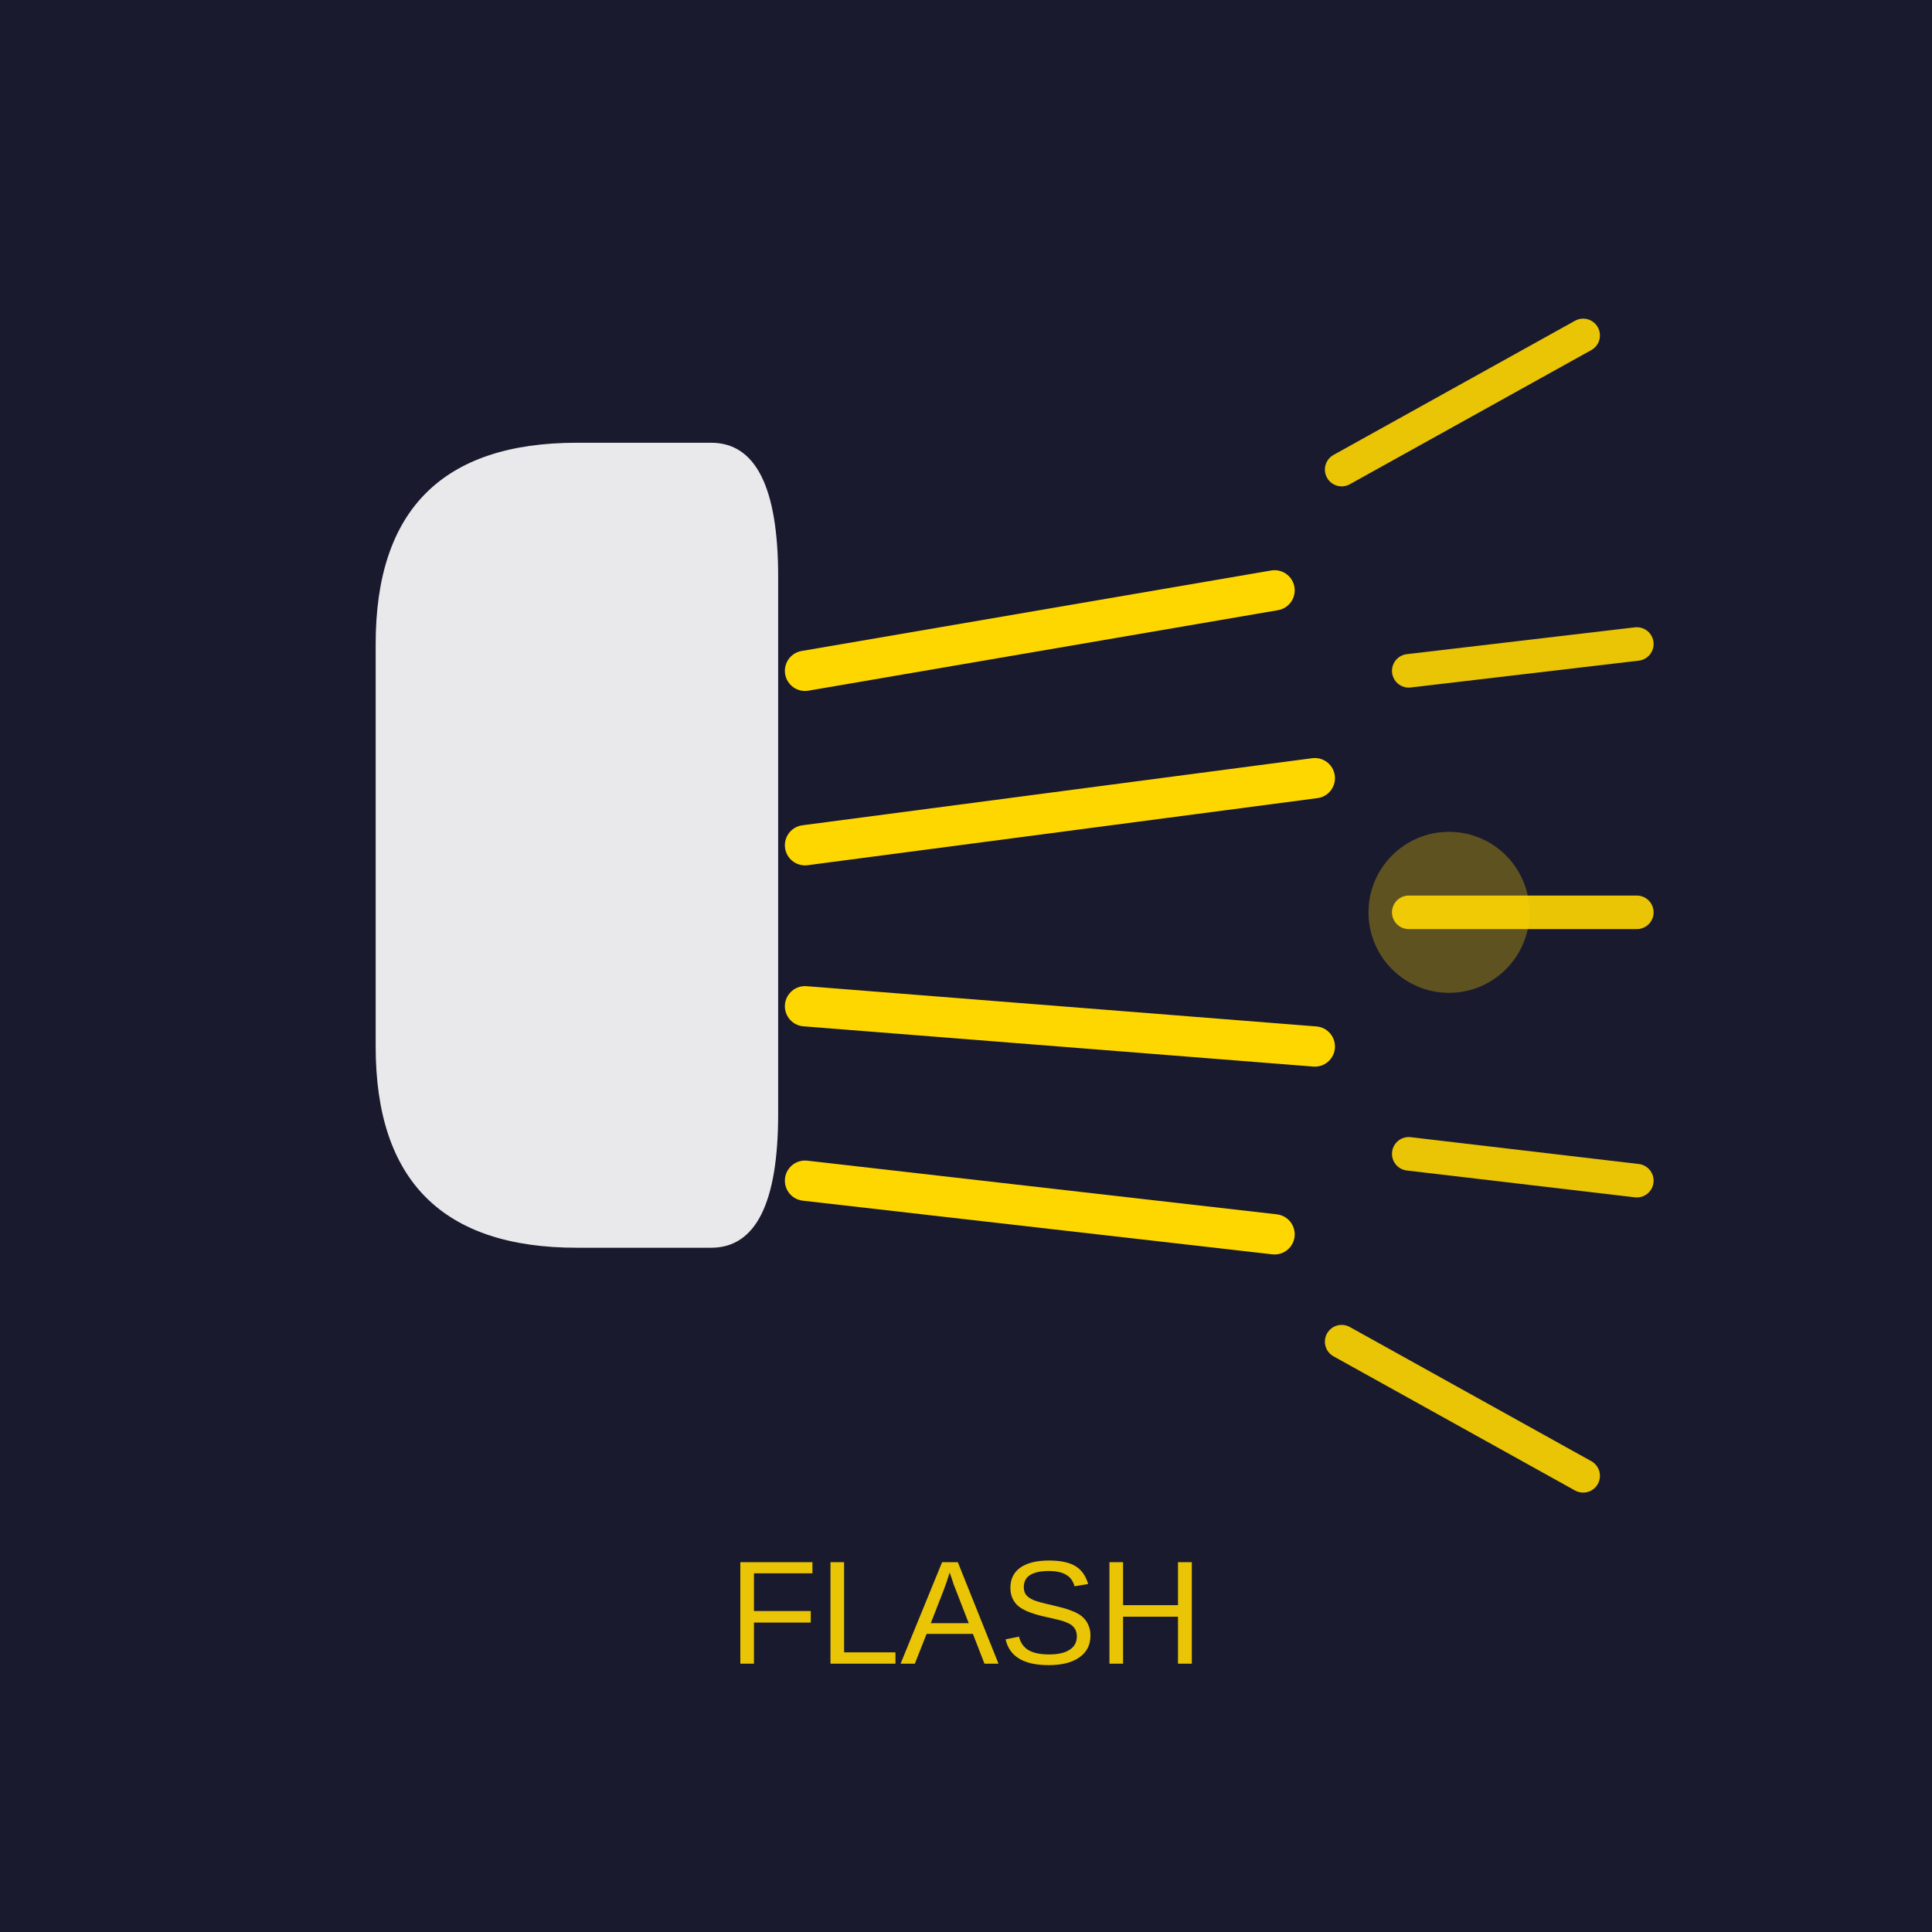
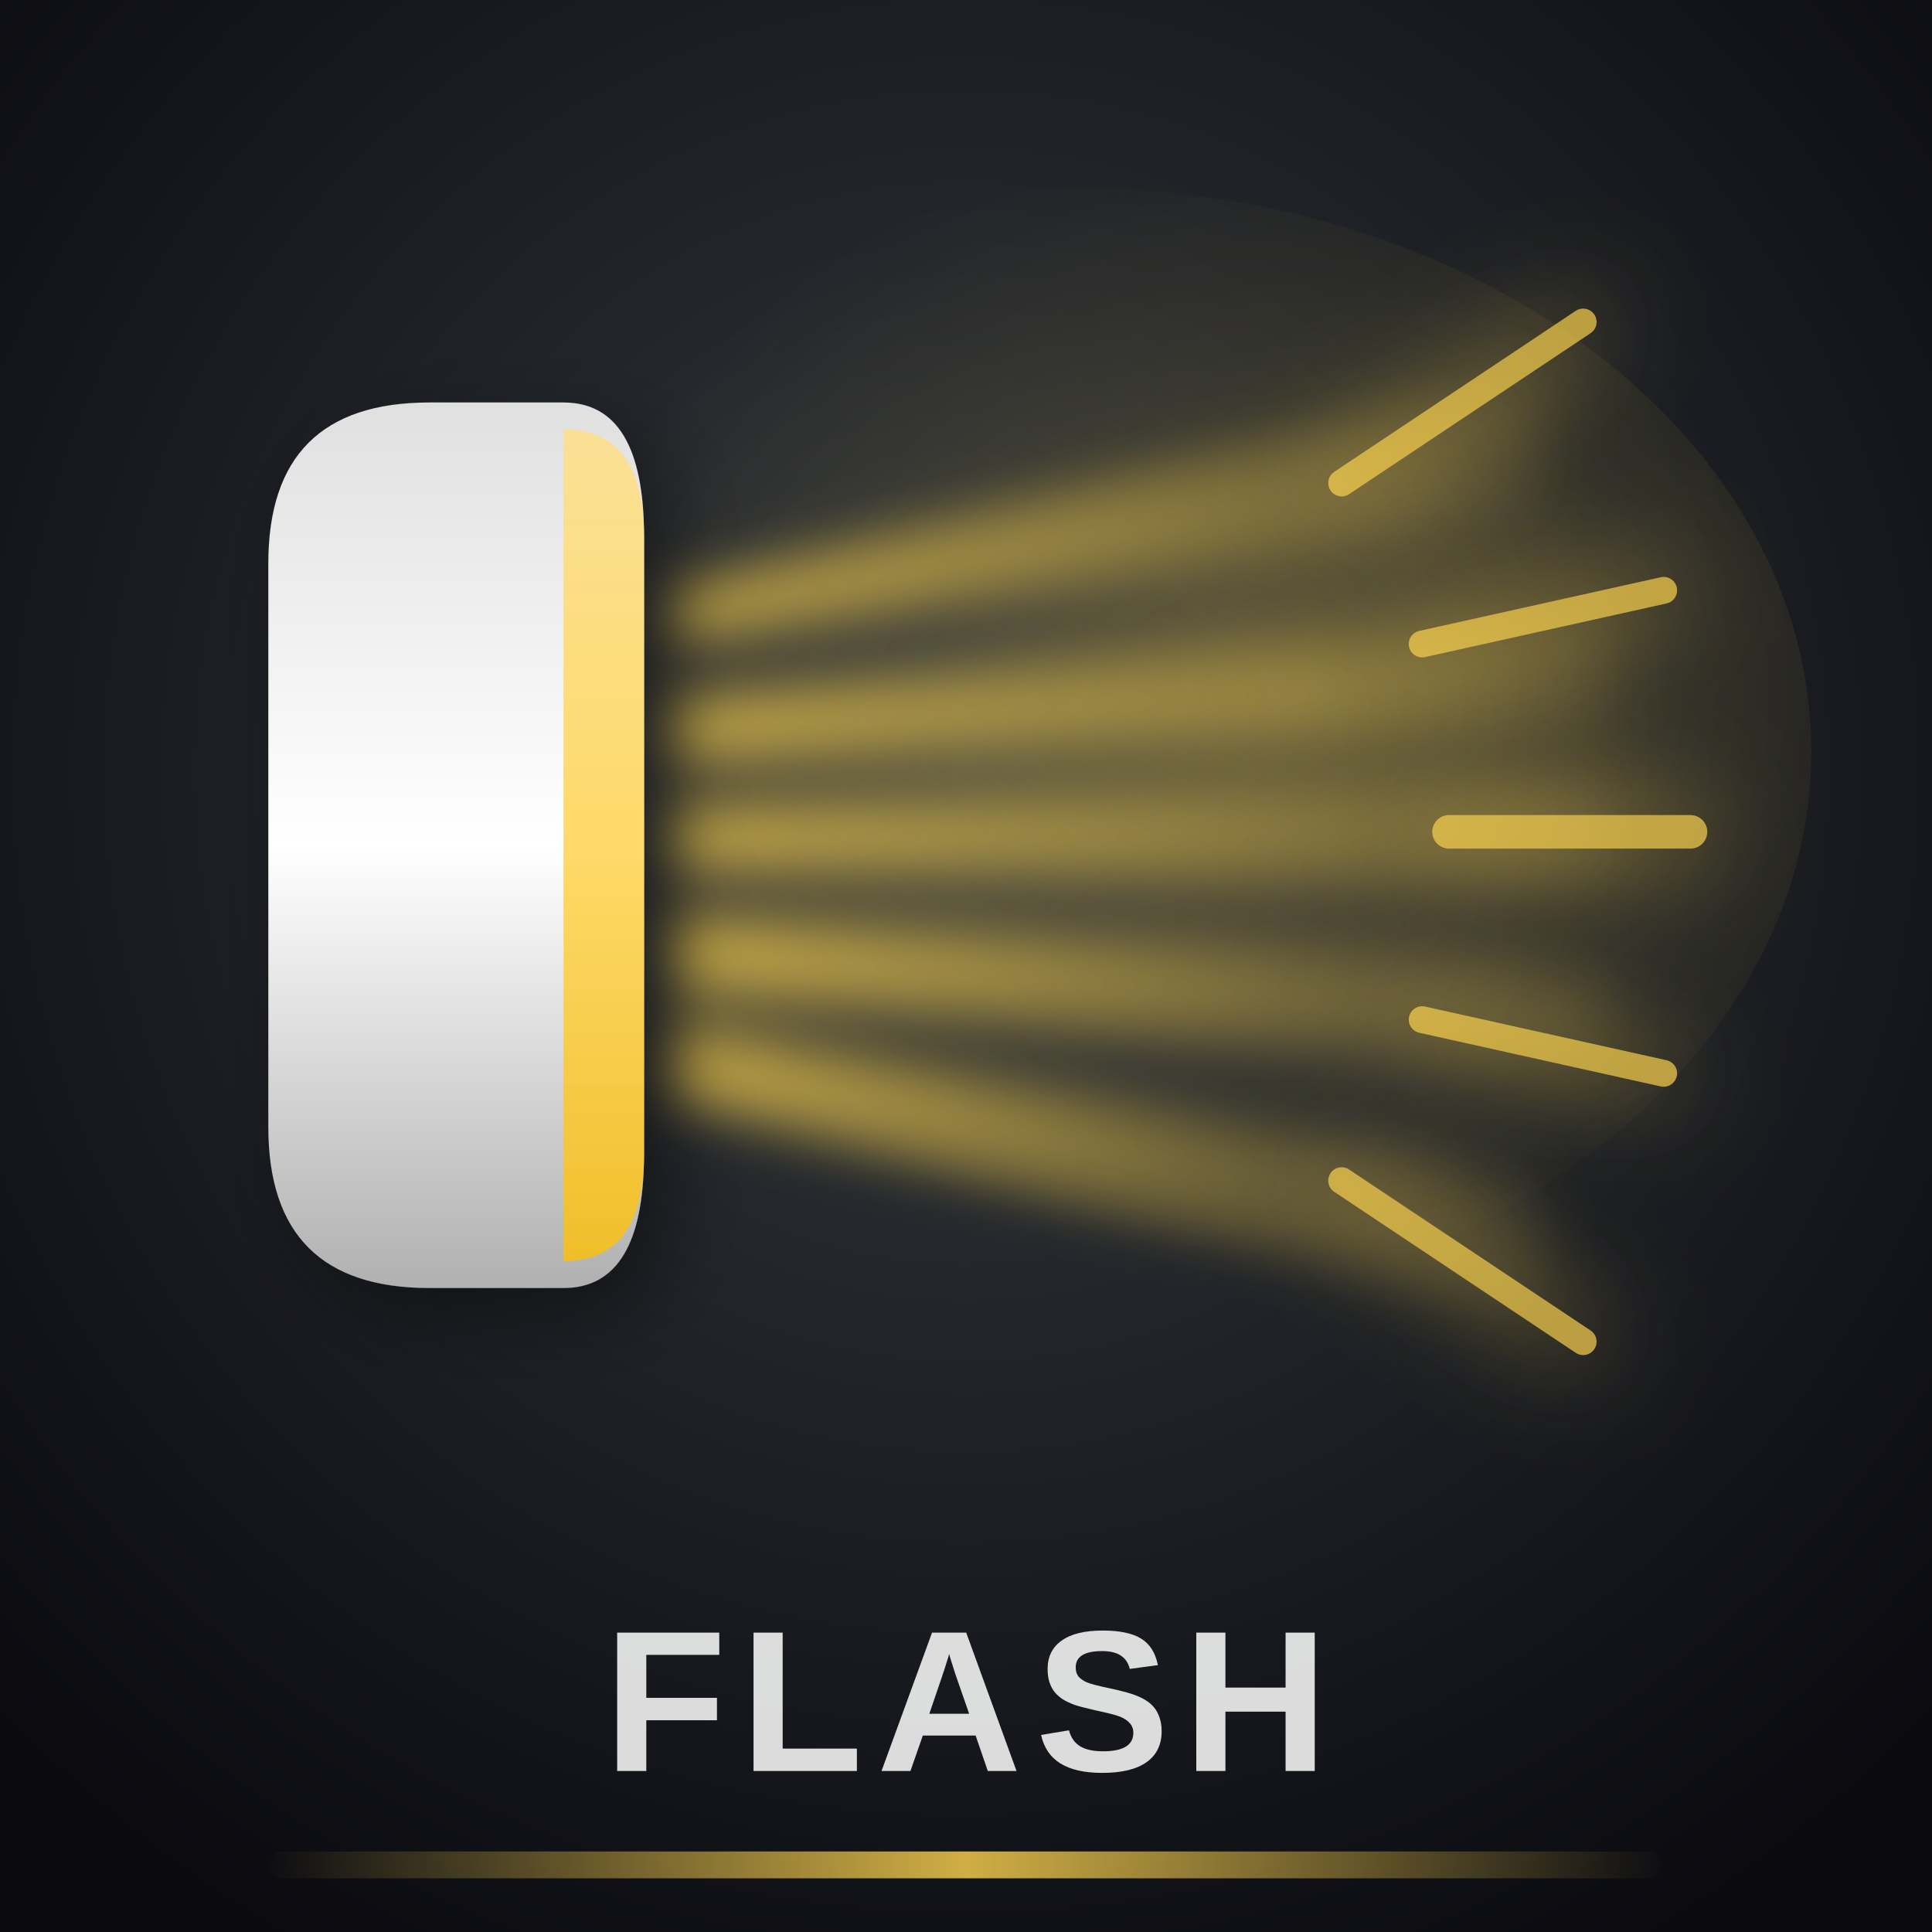
<svg xmlns="http://www.w3.org/2000/svg" viewBox="0 0 144 144" width="144" height="144">
-   <rect width="144" height="144" fill="#1a1a2e" />
-   <path d="M28 48 Q28 33 43 33 L53 33 Q58 33 58 43 L58 83 Q58 93 53 93 L43 93 Q28 93 28 78 Z" fill="#ffffff" opacity="0.9" />
-   <line x1="60" y1="50" x2="95" y2="44" stroke="#ffd700" stroke-width="3" stroke-linecap="round" />
-   <line x1="60" y1="63" x2="98" y2="58" stroke="#ffd700" stroke-width="3" stroke-linecap="round" />
-   <line x1="60" y1="75" x2="98" y2="78" stroke="#ffd700" stroke-width="3" stroke-linecap="round" />
-   <line x1="60" y1="88" x2="95" y2="92" stroke="#ffd700" stroke-width="3" stroke-linecap="round" />
-   <line x1="100" y1="35" x2="118" y2="25" stroke="#ffd700" stroke-width="2.5" stroke-linecap="round" opacity="0.9" />
-   <line x1="105" y1="50" x2="122" y2="48" stroke="#ffd700" stroke-width="2.5" stroke-linecap="round" opacity="0.9" />
-   <line x1="105" y1="68" x2="122" y2="68" stroke="#ffd700" stroke-width="2.5" stroke-linecap="round" opacity="0.9" />
-   <line x1="105" y1="86" x2="122" y2="88" stroke="#ffd700" stroke-width="2.5" stroke-linecap="round" opacity="0.9" />
-   <line x1="100" y1="100" x2="118" y2="110" stroke="#ffd700" stroke-width="2.5" stroke-linecap="round" opacity="0.9" />
-   <circle cx="108" cy="68" r="6" fill="#ffd700" opacity="0.3" />
-   <text x="72" y="124" text-anchor="middle" font-family="Arial, Helvetica, sans-serif" font-size="11" fill="#ffd700" opacity="0.9">FLASH</text>
+   <defs>
+     <radialGradient id="bg" cx="50%" cy="40%" r="70%">
+       <stop offset="0%" stop-color="#32373C" />
+       <stop offset="100%" stop-color="#0a0a0f" />
+     </radialGradient>
+     <radialGradient id="flashGlow" cx="65%" cy="45%" r="50%">
+       <stop offset="0%" stop-color="#FFD54F" stop-opacity="0.3" />
+       <stop offset="50%" stop-color="#FFD54F" stop-opacity="0.1" />
+       <stop offset="100%" stop-color="#FFD54F" stop-opacity="0" />
+     </radialGradient>
+     <linearGradient id="beamGrad" x1="0" y1="0" x2="1" y2="0">
+       <stop offset="0%" stop-color="#FFD54F" stop-opacity="0.9" />
+       <stop offset="100%" stop-color="#FFD54F" stop-opacity="0.1" />
+     </linearGradient>
+     <linearGradient id="housingGrad" x1="0" y1="0" x2="0" y2="1">
+       <stop offset="0%" stop-color="#e0e0e0" />
+       <stop offset="50%" stop-color="#ffffff" />
+       <stop offset="100%" stop-color="#b0b0b0" />
+     </linearGradient>
+     <linearGradient id="lensGrad" x1="0" y1="0" x2="0" y2="1">
+       <stop offset="0%" stop-color="#FFE082" />
+       <stop offset="100%" stop-color="#FFC107" />
+     </linearGradient>
+     <filter id="glow" x="-30%" y="-30%" width="160%" height="160%">
+       <feGaussianBlur in="SourceGraphic" stdDeviation="3" result="blur" />
+       <feMerge>
+         <feMergeNode in="blur" />
+         <feMergeNode in="SourceGraphic" />
+       </feMerge>
+     </filter>
+     <filter id="beamBlur" x="-10%" y="-20%" width="130%" height="140%">
+       <feGaussianBlur in="SourceGraphic" stdDeviation="2" />
+     </filter>
+     <filter id="housingShadow" x="-20%" y="-20%" width="150%" height="150%">
+       <feDropShadow dx="2" dy="2" stdDeviation="3" flood-color="#000" flood-opacity="0.4" />
+     </filter>
+     <filter id="burstGlow" x="-50%" y="-50%" width="200%" height="200%">
+       <feGaussianBlur in="SourceGraphic" stdDeviation="4" result="blur" />
+       <feMerge>
+         <feMergeNode in="blur" />
+         <feMergeNode in="SourceGraphic" />
+       </feMerge>
+     </filter>
+     <linearGradient id="borderAccent" x1="0" y1="0" x2="1" y2="0">
+       <stop offset="0%" stop-color="#FFD54F" stop-opacity="0" />
+       <stop offset="50%" stop-color="#FFD54F" stop-opacity="0.8" />
+       <stop offset="100%" stop-color="#FFD54F" stop-opacity="0" />
+     </linearGradient>
+   </defs>
+   <rect width="144" height="144" fill="url(#bg)" />
+   <ellipse cx="80" cy="56" rx="55" ry="42" fill="url(#flashGlow)" />
+   <g filter="url(#beamBlur)" opacity="0.8">
+     <polygon points="50,44 115,28 115,38 50,48" fill="url(#beamGrad)" />
+     <polygon points="50,52 120,46 120,54 50,57" fill="url(#beamGrad)" />
+     <polygon points="50,60 120,58 120,66 50,65" fill="url(#beamGrad)" />
+     <polygon points="50,68 120,72 120,80 50,74" fill="url(#beamGrad)" />
+     <polygon points="50,76 115,88 115,98 50,82" fill="url(#beamGrad)" />
+   </g>
+   <g filter="url(#burstGlow)" opacity="0.7">
+     <line x1="100" y1="36" x2="118" y2="24" stroke="#FFD54F" stroke-width="2" stroke-linecap="round" />
+     <line x1="106" y1="48" x2="124" y2="44" stroke="#FFD54F" stroke-width="2" stroke-linecap="round" />
+     <line x1="108" y1="62" x2="126" y2="62" stroke="#FFD54F" stroke-width="2.5" stroke-linecap="round" />
+     <line x1="106" y1="76" x2="124" y2="80" stroke="#FFD54F" stroke-width="2" stroke-linecap="round" />
+     <line x1="100" y1="88" x2="118" y2="100" stroke="#FFD54F" stroke-width="2" stroke-linecap="round" />
+   </g>
+   <g filter="url(#housingShadow)">
+     <path d="M20 42 Q20 30 32 30 L42 30 Q48 30 48 40 L48 86 Q48 96 42 96 L32 96 Q20 96 20 84 Z" fill="url(#housingGrad)" />
+     <path d="M42 32 Q48 32 48 40 L48 86 Q48 94 42 94 L42 32 Z" fill="url(#lensGrad)" opacity="0.8" />
+   </g>
+   <rect x="20" y="138" width="104" height="2" rx="1" fill="url(#borderAccent)" />
+   <text x="72" y="132" text-anchor="middle" font-family="'Segoe UI', Arial, sans-serif" font-size="15" font-weight="700" fill="#ffffff" opacity="0.85" letter-spacing="1">FLASH</text>
</svg>
